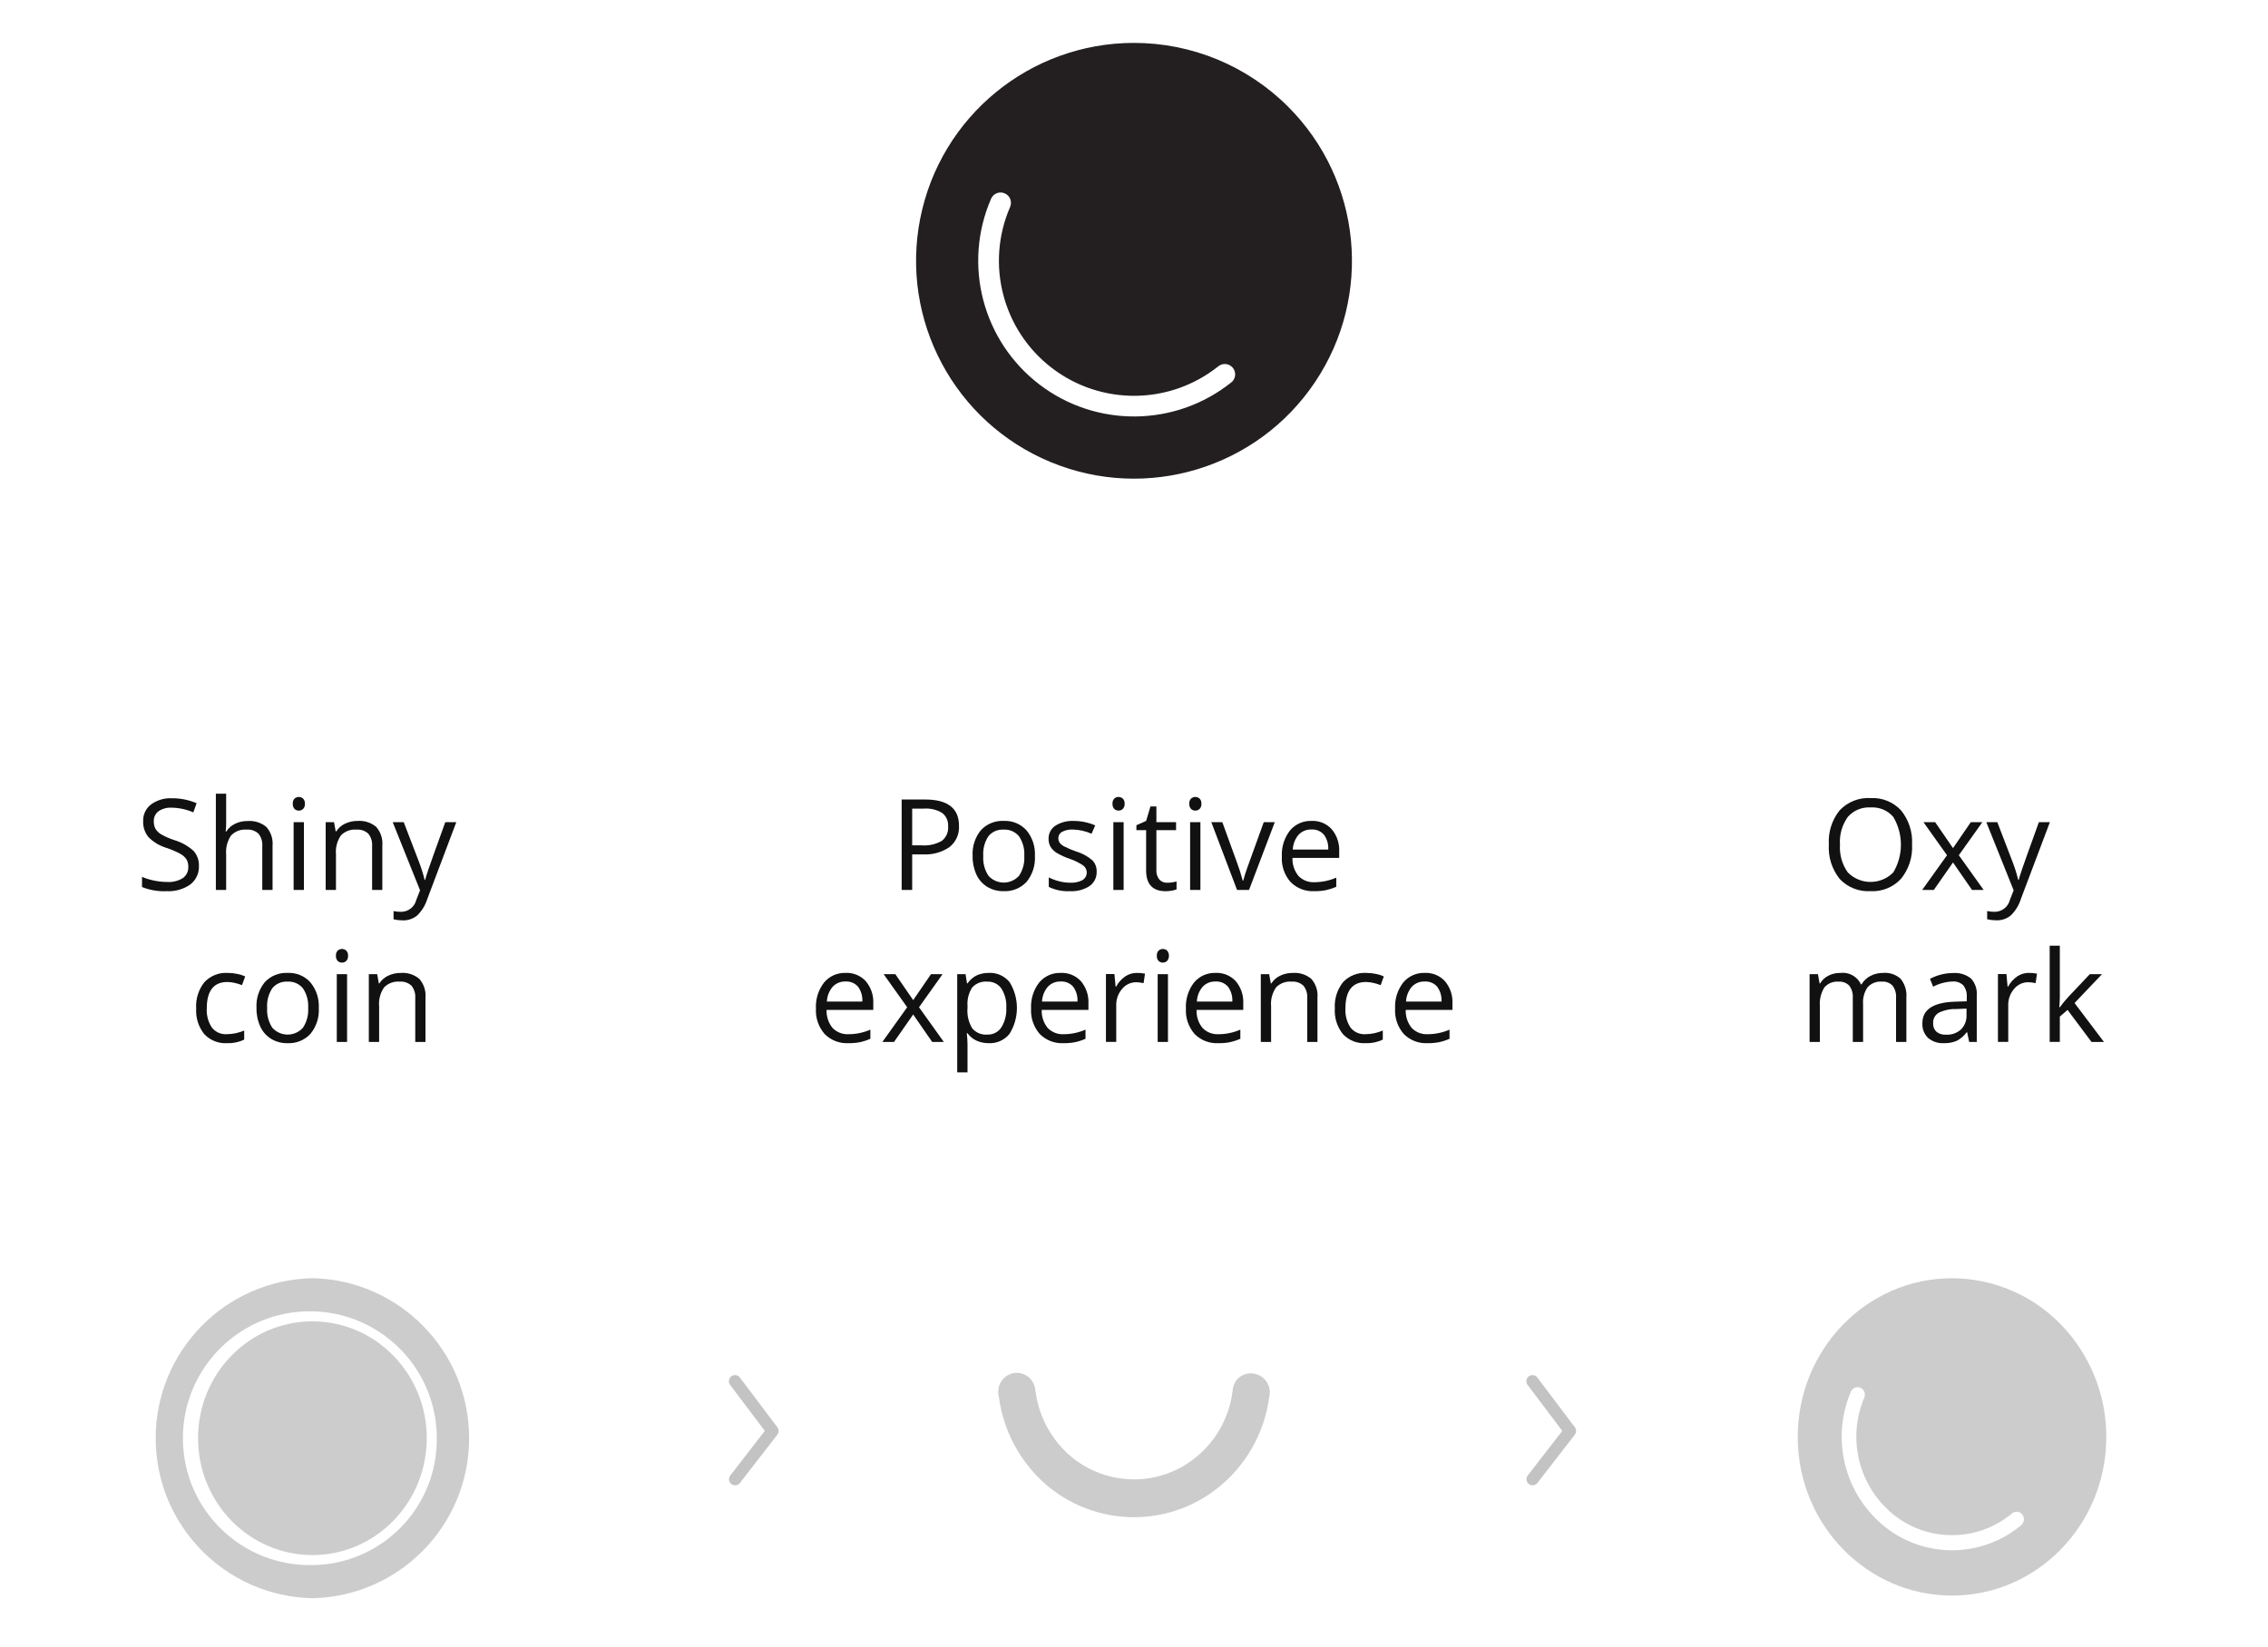
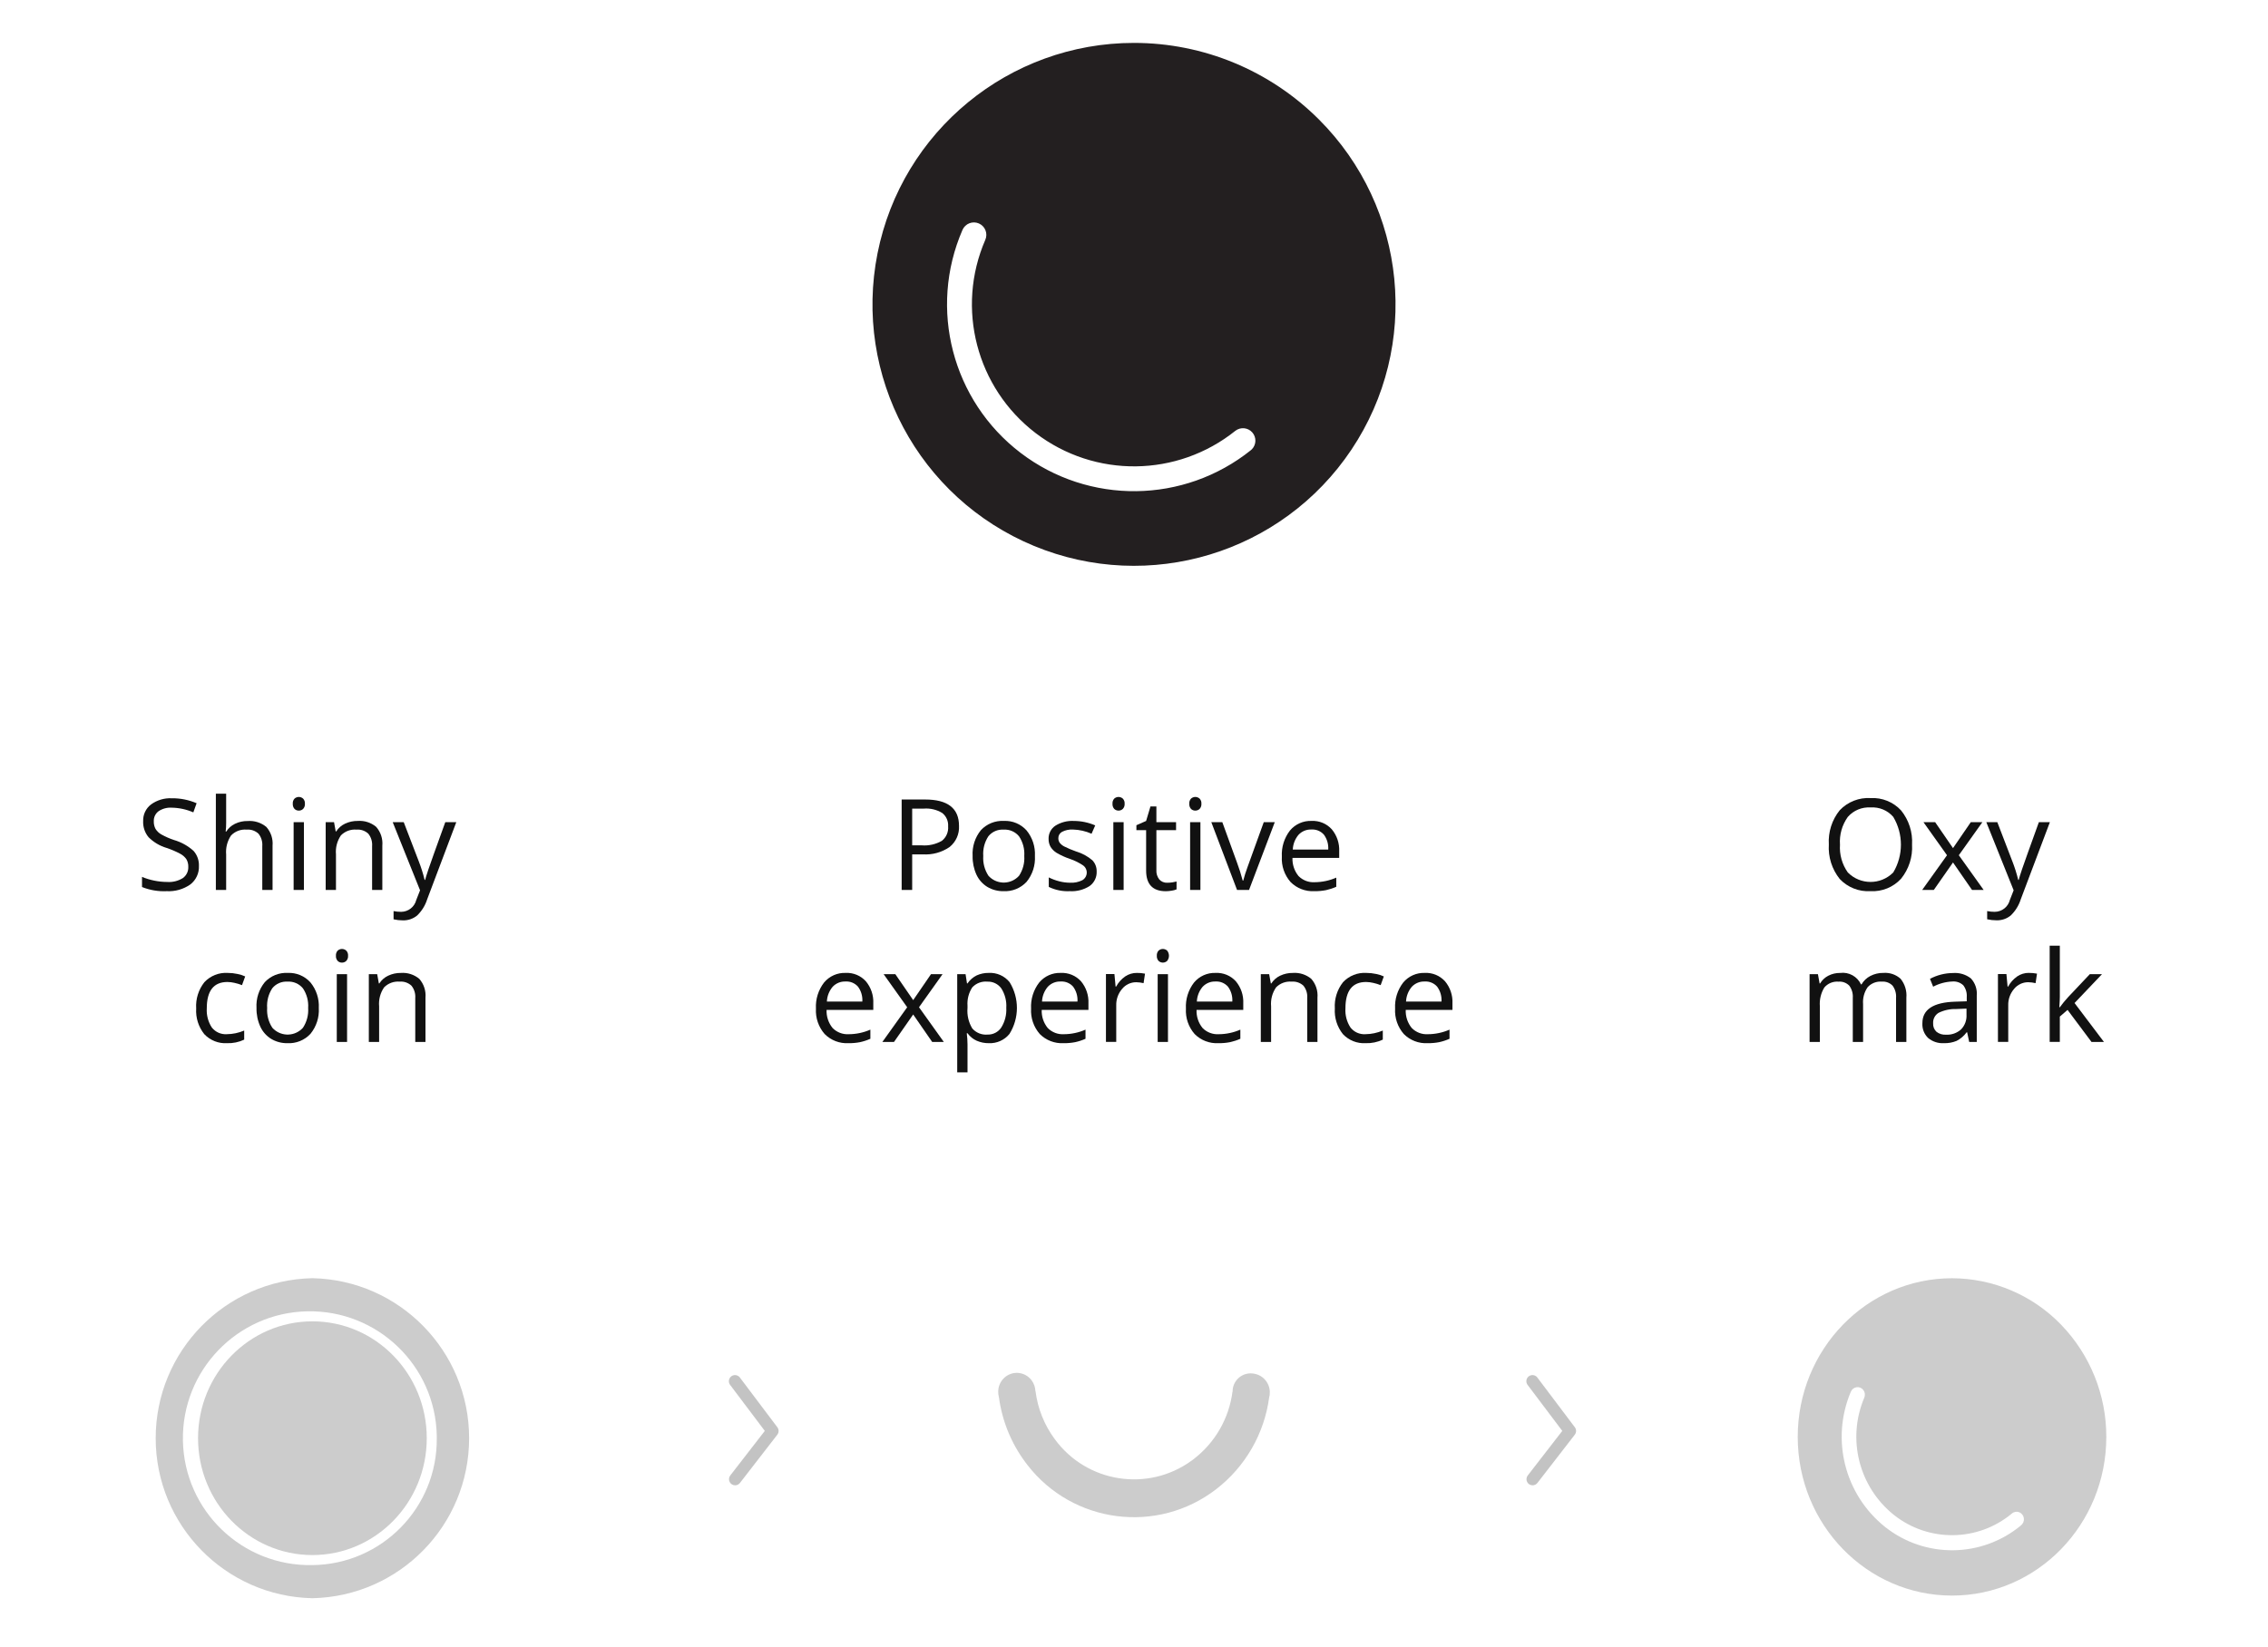
<svg xmlns="http://www.w3.org/2000/svg" id="Layer_1" data-name="Layer 1" viewBox="0 0 286.393 208">
  <path d="M-.451,111.209h79.8v96.52H-.451Z" fill="none" />
  <path d="M25.12,109.37a2.8,2.8,0,0,1-1.093,2.352,4.75,4.75,0,0,1-2.969.844,7.437,7.437,0,0,1-3.125-.524v-1.281a8.206,8.206,0,0,0,1.531.469,8.085,8.085,0,0,0,1.641.172,3.316,3.316,0,0,0,2-.5,1.655,1.655,0,0,0,.672-1.4,1.8,1.8,0,0,0-.239-.972,2.211,2.211,0,0,0-.8-.7,11.028,11.028,0,0,0-1.7-.726,5.429,5.429,0,0,1-2.277-1.352,2.979,2.979,0,0,1-.684-2.039,2.535,2.535,0,0,1,.992-2.1,4.123,4.123,0,0,1,2.625-.782,7.735,7.735,0,0,1,3.133.625l-.414,1.157a7.081,7.081,0,0,0-2.75-.594,2.665,2.665,0,0,0-1.648.453,1.494,1.494,0,0,0-.594,1.258,1.92,1.92,0,0,0,.219.972,2.039,2.039,0,0,0,.738.7,9.153,9.153,0,0,0,1.59.7,6.3,6.3,0,0,1,2.473,1.375A2.707,2.707,0,0,1,25.12,109.37Z" fill="#111" />
  <path d="M33.12,112.409V106.87a2.235,2.235,0,0,0-.476-1.562,1.94,1.94,0,0,0-1.492-.516,2.443,2.443,0,0,0-1.973.735,3.718,3.718,0,0,0-.621,2.406v4.476h-1.3V100.253h1.3v3.68a8.088,8.088,0,0,1-.063,1.1h.078a2.645,2.645,0,0,1,1.09-.972,3.521,3.521,0,0,1,1.614-.356,3.3,3.3,0,0,1,2.355.746,3.143,3.143,0,0,1,.785,2.371v5.586Z" fill="#111" />
  <path d="M36.972,101.527a.86.86,0,0,1,.219-.653.809.809,0,0,1,1.086,0,.845.845,0,0,1,.226.649.86.86,0,0,1-.226.652.762.762,0,0,1-.539.215.749.749,0,0,1-.547-.215A.874.874,0,0,1,36.972,101.527Zm1.406,10.882h-1.3v-8.562h1.3Z" fill="#111" />
  <path d="M46.988,112.409V106.87a2.236,2.236,0,0,0-.477-1.562,1.94,1.94,0,0,0-1.492-.516,2.461,2.461,0,0,0-1.969.727,3.664,3.664,0,0,0-.625,2.4v4.492h-1.3v-8.562H42.18l.211,1.172h.062a2.652,2.652,0,0,1,1.117-.981,3.639,3.639,0,0,1,1.6-.347,3.256,3.256,0,0,1,2.328.746,3.173,3.173,0,0,1,.781,2.386v5.586Z" fill="#111" />
-   <path d="M49.589,103.847H50.98l1.875,4.883a18.388,18.388,0,0,1,.765,2.414h.063c.067-.266.21-.72.426-1.364s.922-2.621,2.121-5.933h1.39l-3.679,9.75a4.855,4.855,0,0,1-1.278,2.051,2.721,2.721,0,0,1-1.793.605,5.2,5.2,0,0,1-1.172-.133v-1.039a4.494,4.494,0,0,0,.961.094,1.982,1.982,0,0,0,1.907-1.5l.476-1.219Z" fill="#111" />
-   <path d="M28.671,131.766a3.655,3.655,0,0,1-2.879-1.145,4.71,4.71,0,0,1-1.019-3.238,4.844,4.844,0,0,1,1.035-3.32,3.722,3.722,0,0,1,2.949-1.172,5.814,5.814,0,0,1,1.234.133,4.018,4.018,0,0,1,.969.312l-.4,1.1a6.116,6.116,0,0,0-.938-.286,4.2,4.2,0,0,0-.9-.113q-2.608,0-2.61,3.328a3.96,3.96,0,0,0,.637,2.422,2.217,2.217,0,0,0,1.887.844,5.739,5.739,0,0,0,2.2-.461v1.148a4.676,4.676,0,0,1-2.165.448Z" fill="#111" />
-   <path d="M40.257,127.32a4.718,4.718,0,0,1-1.055,3.27,3.71,3.71,0,0,1-2.914,1.176,3.868,3.868,0,0,1-2.039-.539,3.576,3.576,0,0,1-1.375-1.547,5.392,5.392,0,0,1-.484-2.36,4.712,4.712,0,0,1,1.047-3.261,3.7,3.7,0,0,1,2.906-1.168,3.622,3.622,0,0,1,2.855,1.195A4.7,4.7,0,0,1,40.257,127.32Zm-6.523,0a4.064,4.064,0,0,0,.656,2.5,2.6,2.6,0,0,0,3.672.191,2.459,2.459,0,0,0,.191-.191,4.038,4.038,0,0,0,.66-2.5,3.977,3.977,0,0,0-.66-2.48,2.32,2.32,0,0,0-1.949-.848,2.287,2.287,0,0,0-1.922.836A4.023,4.023,0,0,0,33.734,127.32Z" fill="#111" />
+   <path d="M49.589,103.847H50.98l1.875,4.883a18.388,18.388,0,0,1,.765,2.414h.063c.067-.266.21-.72.426-1.364s.922-2.621,2.121-5.933h1.39l-3.679,9.75a4.855,4.855,0,0,1-1.278,2.051,2.721,2.721,0,0,1-1.793.605,5.2,5.2,0,0,1-1.172-.133v-1.039a4.494,4.494,0,0,0,.961.094,1.983,1.983,0,0,0,1.907-1.5l.476-1.219Z" fill="#111" />
+   <path d="M28.671,131.766a3.654,3.654,0,0,1-2.879-1.145,4.71,4.71,0,0,1-1.019-3.238,4.842,4.842,0,0,1,1.035-3.32,3.722,3.722,0,0,1,2.949-1.172,5.814,5.814,0,0,1,1.234.133,4.018,4.018,0,0,1,.969.312l-.4,1.1a6.15,6.15,0,0,0-.938-.286,4.2,4.2,0,0,0-.9-.113q-2.608,0-2.61,3.328a3.96,3.96,0,0,0,.637,2.422,2.217,2.217,0,0,0,1.887.844,5.739,5.739,0,0,0,2.2-.461v1.148a4.676,4.676,0,0,1-2.165.448Z" fill="#111" />
+   <path d="M40.257,127.32a4.718,4.718,0,0,1-1.055,3.27,3.71,3.71,0,0,1-2.914,1.176,3.868,3.868,0,0,1-2.039-.539,3.576,3.576,0,0,1-1.375-1.547,5.392,5.392,0,0,1-.484-2.36,4.712,4.712,0,0,1,1.047-3.261,3.7,3.7,0,0,1,2.906-1.168,3.622,3.622,0,0,1,2.855,1.195A4.7,4.7,0,0,1,40.257,127.32Zm-6.523,0a4.064,4.064,0,0,0,.656,2.5,2.6,2.6,0,0,0,3.672.191h0a2.459,2.459,0,0,0,.191-.191,4.038,4.038,0,0,0,.66-2.5,3.977,3.977,0,0,0-.66-2.48,2.32,2.32,0,0,0-1.949-.848,2.287,2.287,0,0,0-1.922.836A4.023,4.023,0,0,0,33.734,127.32Z" fill="#111" />
  <path d="M42.421,120.727a.86.86,0,0,1,.219-.653.809.809,0,0,1,1.086,0,.845.845,0,0,1,.226.649.86.86,0,0,1-.226.652.754.754,0,0,1-.539.215.745.745,0,0,1-.547-.215A.874.874,0,0,1,42.421,120.727Zm1.406,10.883h-1.3v-8.563h1.3Z" fill="#111" />
-   <path d="M52.437,131.61v-5.54a2.231,2.231,0,0,0-.477-1.562,1.94,1.94,0,0,0-1.492-.516,2.464,2.464,0,0,0-1.969.727,3.664,3.664,0,0,0-.625,2.4v4.493h-1.3v-8.563h1.055l.211,1.172H47.9a2.64,2.64,0,0,1,1.117-.981,3.639,3.639,0,0,1,1.6-.347,3.25,3.25,0,0,1,2.328.746,3.172,3.172,0,0,1,.782,2.387v5.586Z" fill="#111" />
+   <path d="M52.437,131.61v-5.54a2.231,2.231,0,0,0-.477-1.562,1.94,1.94,0,0,0-1.492-.516,2.464,2.464,0,0,0-1.969.727,3.664,3.664,0,0,0-.625,2.4v4.493h-1.3v-8.563h1.055l.211,1.172h.06a2.64,2.64,0,0,1,1.117-.981,3.639,3.639,0,0,1,1.6-.347,3.249,3.249,0,0,1,2.328.746,3.172,3.172,0,0,1,.782,2.387v5.586Z" fill="#111" />
  <ellipse cx="39.449" cy="181.662" rx="14.44" ry="14.76" fill="#ccc" />
-   <path d="M39.449,161.451a20.216,20.216,0,0,0,0,40.423,20.216,20.216,0,0,0,0-40.423Zm0,36.239a16.031,16.031,0,1,1,15.705-16.351c0,.108,0,.215,0,.323A15.872,15.872,0,0,1,39.449,197.69Z" fill="#ccc" fill-rule="evenodd" />
+   <path d="M39.449,161.451a20.216,20.216,0,0,0,0,40.423,20.216,20.216,0,0,0,0-40.423Zm0,36.239a16.031,16.031,0,1,1,15.705-16.351v.323A15.872,15.872,0,0,1,39.449,197.69Z" fill="#ccc" fill-rule="evenodd" />
  <path d="M103.3,111.408h79.8v96.52H103.3Z" fill="none" />
  <g>
-     <path d="M121.1,104.316a3.2,3.2,0,0,1-1.184,2.668,5.364,5.364,0,0,1-3.386.933h-1.344v4.492h-1.328V100.987h2.961Q121.1,100.987,121.1,104.316Zm-5.914,2.461h1.195a4.452,4.452,0,0,0,2.555-.571,2.1,2.1,0,0,0,.789-1.828,1.971,1.971,0,0,0-.742-1.687,3.875,3.875,0,0,0-2.313-.555h-1.484Z" fill="#111" />
-     <path d="M130.685,108.12a4.723,4.723,0,0,1-1.055,3.27,3.716,3.716,0,0,1-2.914,1.176,3.863,3.863,0,0,1-2.039-.539,3.565,3.565,0,0,1-1.375-1.547,5.392,5.392,0,0,1-.484-2.36,4.716,4.716,0,0,1,1.046-3.261,3.7,3.7,0,0,1,2.907-1.168,3.622,3.622,0,0,1,2.855,1.195A4.7,4.7,0,0,1,130.685,108.12Zm-6.524,0a4.057,4.057,0,0,0,.657,2.5,2.6,2.6,0,0,0,3.672.191,2.459,2.459,0,0,0,.191-.191,4.039,4.039,0,0,0,.66-2.5,3.977,3.977,0,0,0-.66-2.48,2.32,2.32,0,0,0-1.949-.848,2.28,2.28,0,0,0-1.922.836A4.017,4.017,0,0,0,124.161,108.12Z" fill="#111" />
-     <path d="M138.482,110.073a2.144,2.144,0,0,1-.891,1.844,4.179,4.179,0,0,1-2.5.649,5.441,5.441,0,0,1-2.656-.539v-1.2a6.509,6.509,0,0,0,1.324.493,5.548,5.548,0,0,0,1.363.179,3.089,3.089,0,0,0,1.563-.324,1.115,1.115,0,0,0,.113-1.844,6.846,6.846,0,0,0-1.691-.84,9.062,9.062,0,0,1-1.7-.777,2.359,2.359,0,0,1-.75-.754,1.961,1.961,0,0,1-.246-1.008,1.922,1.922,0,0,1,.852-1.652,3.975,3.975,0,0,1,2.336-.605,6.831,6.831,0,0,1,2.7.562l-.461,1.055a6.176,6.176,0,0,0-2.336-.531,2.693,2.693,0,0,0-1.391.289.894.894,0,0,0-.468.8.96.96,0,0,0,.176.586,1.7,1.7,0,0,0,.566.461,12.733,12.733,0,0,0,1.5.633,5.608,5.608,0,0,1,2.059,1.117A1.976,1.976,0,0,1,138.482,110.073Z" fill="#111" />
+     <path d="M121.1,104.316a3.2,3.2,0,0,1-1.184,2.668,5.364,5.364,0,0,1-3.386.933h-1.344v4.492h-1.328V100.987h2.961Q121.1,100.987,121.1,104.316Zm-5.914,2.461h1.195a4.452,4.452,0,0,0,2.555-.571,2.1,2.1,0,0,0,.789-1.828,1.972,1.972,0,0,0-.742-1.687,3.875,3.875,0,0,0-2.313-.555h-1.484Z" fill="#111" />
+     <path d="M130.685,108.12a4.723,4.723,0,0,1-1.055,3.27,3.716,3.716,0,0,1-2.914,1.176,3.865,3.865,0,0,1-2.039-.539,3.565,3.565,0,0,1-1.375-1.547,5.392,5.392,0,0,1-.484-2.36,4.717,4.717,0,0,1,1.046-3.261,3.7,3.7,0,0,1,2.907-1.168,3.622,3.622,0,0,1,2.855,1.195A4.7,4.7,0,0,1,130.685,108.12Zm-6.524,0a4.057,4.057,0,0,0,.657,2.5,2.6,2.6,0,0,0,3.672.191h0a2.459,2.459,0,0,0,.191-.191,4.038,4.038,0,0,0,.66-2.5,3.977,3.977,0,0,0-.66-2.48,2.32,2.32,0,0,0-1.949-.848,2.28,2.28,0,0,0-1.922.836A4.017,4.017,0,0,0,124.161,108.12Z" fill="#111" />
+     <path d="M138.482,110.073a2.144,2.144,0,0,1-.891,1.844,4.179,4.179,0,0,1-2.5.649,5.441,5.441,0,0,1-2.656-.539v-1.2a6.509,6.509,0,0,0,1.324.493,5.548,5.548,0,0,0,1.363.179,3.089,3.089,0,0,0,1.563-.324,1.115,1.115,0,0,0,.393-1.527,1.1,1.1,0,0,0-.28-.317,6.846,6.846,0,0,0-1.691-.84,9.062,9.062,0,0,1-1.7-.777,2.359,2.359,0,0,1-.75-.754,1.961,1.961,0,0,1-.246-1.008,1.922,1.922,0,0,1,.852-1.652,3.975,3.975,0,0,1,2.336-.605,6.831,6.831,0,0,1,2.7.562l-.461,1.055a6.176,6.176,0,0,0-2.336-.531,2.693,2.693,0,0,0-1.391.289.894.894,0,0,0-.468.8.96.96,0,0,0,.176.586,1.7,1.7,0,0,0,.566.461,12.733,12.733,0,0,0,1.5.633,5.608,5.608,0,0,1,2.059,1.117A1.976,1.976,0,0,1,138.482,110.073Z" fill="#111" />
    <path d="M140.482,101.527a.864.864,0,0,1,.218-.653.809.809,0,0,1,1.086,0,.844.844,0,0,1,.227.649.856.856,0,0,1-.227.652.793.793,0,0,1-1.086,0A.878.878,0,0,1,140.482,101.527Zm1.406,10.882h-1.3v-8.562h1.3Z" fill="#111" />
-     <path d="M147.4,111.5a4.108,4.108,0,0,0,.664-.051,4.385,4.385,0,0,0,.507-.105v.992a2.341,2.341,0,0,1-.621.168,4.687,4.687,0,0,1-.738.067q-2.484,0-2.484-2.618V104.86H143.5v-.625l1.227-.539.547-1.829h.75v1.985h2.484v1.008h-2.484V109.9a1.731,1.731,0,0,0,.367,1.187,1.274,1.274,0,0,0,1.008.414Z" fill="#111" />
+     <path d="M147.4,111.5a4.108,4.108,0,0,0,.664-.051,4.385,4.385,0,0,0,.507-.105v.992a2.341,2.341,0,0,1-.621.168,4.687,4.687,0,0,1-.738.067q-2.484,0-2.484-2.618V104.86H143.5v-.625l1.227-.539.547-1.829h.75v1.985h2.484v1.008h-2.484v5.04a1.731,1.731,0,0,0,.367,1.187,1.274,1.274,0,0,0,1.008.414Z" fill="#111" />
    <path d="M150.177,101.527a.86.86,0,0,1,.219-.653.809.809,0,0,1,1.086,0,.845.845,0,0,1,.226.649.86.86,0,0,1-.226.652.762.762,0,0,1-.539.215.749.749,0,0,1-.547-.215A.874.874,0,0,1,150.177,101.527Zm1.406,10.882h-1.3v-8.562h1.3Z" fill="#111" />
    <path d="M156.208,112.409l-3.25-8.562h1.391l1.844,5.078a23.686,23.686,0,0,1,.734,2.312h.062a17.755,17.755,0,0,1,.543-1.714q.457-1.3,2.051-5.676h1.391l-3.25,8.562Z" fill="#111" />
    <path d="M165.966,112.566a3.928,3.928,0,0,1-3-1.157,4.476,4.476,0,0,1-1.1-3.211,4.97,4.97,0,0,1,1.02-3.289,3.392,3.392,0,0,1,2.738-1.218,3.227,3.227,0,0,1,2.547,1.058,4.056,4.056,0,0,1,.937,2.793v.82h-5.9a3.4,3.4,0,0,0,.762,2.29,2.637,2.637,0,0,0,2.035.781,6.9,6.9,0,0,0,2.734-.578v1.156a6.843,6.843,0,0,1-1.3.426,7.277,7.277,0,0,1-1.473.129Zm-.352-7.789a2.116,2.116,0,0,0-1.644.671,3.107,3.107,0,0,0-.723,1.86h4.477a2.853,2.853,0,0,0-.547-1.879A1.924,1.924,0,0,0,165.614,104.777Z" fill="#111" />
    <path d="M107.134,131.766a3.936,3.936,0,0,1-3-1.156,4.476,4.476,0,0,1-1.1-3.211,4.957,4.957,0,0,1,1.02-3.289,3.384,3.384,0,0,1,2.738-1.219,3.227,3.227,0,0,1,2.547,1.058,4.056,4.056,0,0,1,.937,2.793v.821h-5.9a3.392,3.392,0,0,0,.762,2.289,2.637,2.637,0,0,0,2.035.781,6.881,6.881,0,0,0,2.734-.578v1.156a6.843,6.843,0,0,1-1.3.426,7.277,7.277,0,0,1-1.473.129Zm-.352-7.789a2.117,2.117,0,0,0-1.644.672,3.1,3.1,0,0,0-.723,1.859h4.477a2.853,2.853,0,0,0-.547-1.879A1.924,1.924,0,0,0,106.782,123.977Z" fill="#111" />
    <path d="M114.556,127.227l-2.977-4.18h1.477l2.258,3.281,2.25-3.281h1.461l-2.977,4.18,3.133,4.383h-1.469l-2.4-3.469-2.422,3.469h-1.469Z" fill="#111" />
-     <path d="M124.861,131.766a3.7,3.7,0,0,1-1.528-.309,2.875,2.875,0,0,1-1.16-.949h-.094a11.459,11.459,0,0,1,.094,1.422v3.523h-1.3V123.047h1.055l.18,1.172h.062a3.013,3.013,0,0,1,1.164-1.016,3.541,3.541,0,0,1,1.524-.312,3.16,3.16,0,0,1,2.628,1.164,6.2,6.2,0,0,1-.015,6.543,3.174,3.174,0,0,1-2.61,1.168Zm-.188-7.774a2.3,2.3,0,0,0-1.9.727,3.741,3.741,0,0,0-.6,2.312v.289a4.268,4.268,0,0,0,.6,2.582,2.285,2.285,0,0,0,1.929.778,2.006,2.006,0,0,0,1.739-.9,4.258,4.258,0,0,0,.629-2.476,4.1,4.1,0,0,0-.629-2.457A2.066,2.066,0,0,0,124.673,123.992Z" fill="#111" />
+     <path d="M124.861,131.766a3.7,3.7,0,0,1-1.528-.309,2.875,2.875,0,0,1-1.16-.949h-.094a11.459,11.459,0,0,1,.094,1.422v3.523h-1.3V123.047h1.055l.18,1.172h.062a3.013,3.013,0,0,1,1.164-1.016,3.541,3.541,0,0,1,1.524-.312,3.16,3.16,0,0,1,2.628,1.164,6.2,6.2,0,0,1-.015,6.543A3.174,3.174,0,0,1,124.861,131.766Zm-.188-7.774a2.3,2.3,0,0,0-1.9.727,3.741,3.741,0,0,0-.6,2.312v.289a4.268,4.268,0,0,0,.6,2.582,2.285,2.285,0,0,0,1.929.778,2.006,2.006,0,0,0,1.739-.9,4.258,4.258,0,0,0,.629-2.476,4.1,4.1,0,0,0-.629-2.457A2.066,2.066,0,0,0,124.673,123.992Z" fill="#111" />
    <path d="M134.3,131.766a3.936,3.936,0,0,1-3-1.156,4.478,4.478,0,0,1-1.1-3.211,4.957,4.957,0,0,1,1.02-3.289,3.384,3.384,0,0,1,2.738-1.219,3.227,3.227,0,0,1,2.547,1.058,4.057,4.057,0,0,1,.938,2.793v.821h-5.9a3.392,3.392,0,0,0,.762,2.289,2.637,2.637,0,0,0,2.035.781,6.881,6.881,0,0,0,2.734-.578v1.156a6.843,6.843,0,0,1-1.3.426,7.293,7.293,0,0,1-1.474.129Zm-.351-7.789a2.116,2.116,0,0,0-1.645.672,3.1,3.1,0,0,0-.723,1.859h4.477a2.853,2.853,0,0,0-.547-1.879,1.923,1.923,0,0,0-1.564-.652Z" fill="#111" />
-     <path d="M143.564,122.891a5.02,5.02,0,0,1,1.023.094l-.18,1.2a4.411,4.411,0,0,0-.937-.118,2.286,2.286,0,0,0-1.777.844,3.072,3.072,0,0,0-.739,2.1V131.6h-1.3v-8.563h1.071l.148,1.586h.063a3.74,3.74,0,0,1,1.148-1.289A2.586,2.586,0,0,1,143.564,122.891Z" fill="#111" />
-     <path d="M146.079,120.727a.868.868,0,0,1,.219-.653.809.809,0,0,1,1.086,0,1.046,1.046,0,0,1,0,1.3.793.793,0,0,1-1.086,0A.883.883,0,0,1,146.079,120.727Zm1.407,10.883h-1.3v-8.563h1.3Z" fill="#111" />
+     <path d="M143.564,122.891a5.02,5.02,0,0,1,1.023.094l-.18,1.2a4.411,4.411,0,0,0-.937-.118,2.286,2.286,0,0,0-1.777.844,3.072,3.072,0,0,0-.739,2.1V131.6h-1.3v-8.563h1.071l.148,1.586h.063a3.74,3.74,0,0,1,1.148-1.289A2.584,2.584,0,0,1,143.564,122.891Z" fill="#111" />
+     <path d="M146.079,120.727a.868.868,0,0,1,.219-.653.809.809,0,0,1,1.086,0,1.046,1.046,0,0,1,0,1.3.793.793,0,0,1-1.086,0A.882.882,0,0,1,146.079,120.727Zm1.407,10.883h-1.3v-8.563h1.3Z" fill="#111" />
    <path d="M153.853,131.766a3.936,3.936,0,0,1-3-1.156,4.476,4.476,0,0,1-1.1-3.211,4.957,4.957,0,0,1,1.02-3.289,3.384,3.384,0,0,1,2.738-1.219,3.227,3.227,0,0,1,2.547,1.058,4.056,4.056,0,0,1,.937,2.793v.821h-5.9a3.4,3.4,0,0,0,.761,2.289,2.638,2.638,0,0,0,2.036.781,6.881,6.881,0,0,0,2.734-.578v1.156a6.843,6.843,0,0,1-1.3.426,7.277,7.277,0,0,1-1.473.129Zm-.352-7.789a2.117,2.117,0,0,0-1.644.672,3.1,3.1,0,0,0-.723,1.859h4.477a2.853,2.853,0,0,0-.547-1.879,1.928,1.928,0,0,0-1.564-.652Z" fill="#111" />
    <path d="M165.072,131.61v-5.54a2.236,2.236,0,0,0-.477-1.562,1.94,1.94,0,0,0-1.492-.516,2.464,2.464,0,0,0-1.969.727,3.664,3.664,0,0,0-.625,2.4v4.493h-1.3v-8.563h1.055l.211,1.172h.062a2.652,2.652,0,0,1,1.117-.981,3.639,3.639,0,0,1,1.6-.347,3.256,3.256,0,0,1,2.328.746,3.175,3.175,0,0,1,.781,2.387v5.586Z" fill="#111" />
-     <path d="M172.454,131.766a3.655,3.655,0,0,1-2.879-1.145,4.71,4.71,0,0,1-1.019-3.238,4.854,4.854,0,0,1,1.035-3.32,3.722,3.722,0,0,1,2.949-1.172,5.831,5.831,0,0,1,1.235.133,4.054,4.054,0,0,1,.968.312l-.4,1.1a6.116,6.116,0,0,0-.938-.286,4.2,4.2,0,0,0-.9-.113q-2.608,0-2.609,3.328a3.966,3.966,0,0,0,.636,2.422,2.217,2.217,0,0,0,1.887.844,5.751,5.751,0,0,0,2.195-.461v1.148a4.684,4.684,0,0,1-2.16.448Z" fill="#111" />
+     <path d="M172.454,131.766a3.654,3.654,0,0,1-2.879-1.145,4.71,4.71,0,0,1-1.019-3.238,4.854,4.854,0,0,1,1.035-3.32,3.722,3.722,0,0,1,2.949-1.172,5.831,5.831,0,0,1,1.235.133,4.069,4.069,0,0,1,.968.312l-.4,1.1a6.116,6.116,0,0,0-.938-.286,4.2,4.2,0,0,0-.9-.113q-2.608,0-2.609,3.328a3.966,3.966,0,0,0,.636,2.422,2.217,2.217,0,0,0,1.887.844,5.751,5.751,0,0,0,2.195-.461v1.148a4.684,4.684,0,0,1-2.16.448Z" fill="#111" />
    <path d="M180.267,131.766a3.936,3.936,0,0,1-3-1.156,4.476,4.476,0,0,1-1.1-3.211,4.957,4.957,0,0,1,1.02-3.289,3.384,3.384,0,0,1,2.738-1.219,3.227,3.227,0,0,1,2.547,1.058,4.056,4.056,0,0,1,.937,2.793v.821h-5.9a3.392,3.392,0,0,0,.762,2.289,2.637,2.637,0,0,0,2.035.781,6.881,6.881,0,0,0,2.734-.578v1.156a6.843,6.843,0,0,1-1.3.426,7.277,7.277,0,0,1-1.473.129Zm-.352-7.789a2.117,2.117,0,0,0-1.644.672,3.1,3.1,0,0,0-.723,1.859h4.477a2.853,2.853,0,0,0-.547-1.879A1.924,1.924,0,0,0,179.915,123.977Z" fill="#111" />
  </g>
-   <path d="M160.352,175.8c0,.021-.006.041-.008.062a2.488,2.488,0,0,1-.013.356c-.013.09-.041.173-.062.26a17.6,17.6,0,0,1-6.685,11.618,17.013,17.013,0,0,1-23.863-3.075q-.142-.184-.279-.372a17.69,17.69,0,0,1-3.3-8.153,2.468,2.468,0,0,1-.093-.755l-.006-.048h.008a2.41,2.41,0,0,1,.925-1.8,2.328,2.328,0,0,1,3.265.426l.035.047a2.429,2.429,0,0,1,.472,1.347h.012a12.881,12.881,0,0,0,2.425,6.058,12.382,12.382,0,0,0,17.3,2.714c.092-.068.184-.136.274-.206a12.8,12.8,0,0,0,4.873-8.488h.017a2.279,2.279,0,0,1,2.237-2.32,2.342,2.342,0,0,1,.435.034,2.385,2.385,0,0,1,2.025,2.3Z" fill="#ccc" fill-rule="evenodd" />
+   <path d="M160.352,175.8c0,.021-.006.041-.008.062a2.488,2.488,0,0,1-.013.356c-.013.09-.041.173-.062.26a17.6,17.6,0,0,1-6.685,11.618,17.013,17.013,0,0,1-23.863-3.075h0q-.142-.184-.279-.372a17.686,17.686,0,0,1-3.3-8.153,2.468,2.468,0,0,1-.093-.755l-.006-.048h.008a2.407,2.407,0,0,1,.925-1.8,2.328,2.328,0,0,1,3.265.426h0l.035.047a2.429,2.429,0,0,1,.472,1.347h.012a12.881,12.881,0,0,0,2.425,6.058,12.382,12.382,0,0,0,17.3,2.715h0c.092-.068.184-.136.274-.206a12.8,12.8,0,0,0,4.873-8.488h.017a2.279,2.279,0,0,1,2.237-2.32,2.349,2.349,0,0,1,.435.034,2.385,2.385,0,0,1,2.025,2.3Z" fill="#ccc" fill-rule="evenodd" />
  <path d="M206.593,111.209h79.8v96.52h-79.8Z" fill="none" />
-   <path d="M246.493,161.458c-10.76,0-19.483,8.973-19.483,20.042s8.723,20.041,19.483,20.041,19.482-8.973,19.482-20.041a20.34,20.34,0,0,0-5.706-14.172,19.21,19.21,0,0,0-13.776-5.87Zm8.714,31.215a13.624,13.624,0,0,1-17.165.2,14.587,14.587,0,0,1-4.324-17.088.928.928,0,0,1,.745-.566.911.911,0,0,1,.849.381.971.971,0,0,1,.1.946,12.649,12.649,0,0,0,3.75,14.815,11.811,11.811,0,0,0,14.88-.177.9.9,0,0,1,.93-.171.947.947,0,0,1,.592.757.965.965,0,0,1-.363.9Z" fill="#ccc" />
-   <path d="M241.446,106.682a6.284,6.284,0,0,1-1.387,4.312,4.875,4.875,0,0,1-3.856,1.571,4.936,4.936,0,0,1-3.894-1.543,6.34,6.34,0,0,1-1.371-4.356,6.257,6.257,0,0,1,1.375-4.324,4.972,4.972,0,0,1,3.906-1.535,4.867,4.867,0,0,1,3.844,1.562A6.285,6.285,0,0,1,241.446,106.682Zm-9.1,0a5.419,5.419,0,0,0,.988,3.519,4.036,4.036,0,0,0,5.708.031l.031-.031a6.853,6.853,0,0,0,0-7.019,3.458,3.458,0,0,0-2.855-1.192,3.526,3.526,0,0,0-2.887,1.2,5.361,5.361,0,0,0-.987,3.492Z" fill="#111" />
+   <path d="M246.493,161.458c-10.76,0-19.483,8.973-19.483,20.042s8.723,20.041,19.483,20.041,19.482-8.973,19.482-20.041a20.34,20.34,0,0,0-5.706-14.172,19.21,19.21,0,0,0-13.776-5.87Zm8.714,31.215a13.624,13.624,0,0,1-17.165.2,14.587,14.587,0,0,1-4.324-17.088.93.93,0,0,1,.745-.566.911.911,0,0,1,.849.381.971.971,0,0,1,.1.946,12.649,12.649,0,0,0,3.75,14.815,11.811,11.811,0,0,0,14.88-.177.9.9,0,0,1,.93-.171.947.947,0,0,1,.592.757.965.965,0,0,1-.363.9Z" fill="#ccc" />
+   <path d="M241.446,106.682a6.284,6.284,0,0,1-1.387,4.312,4.875,4.875,0,0,1-3.856,1.571,4.936,4.936,0,0,1-3.894-1.543,6.34,6.34,0,0,1-1.371-4.356,6.257,6.257,0,0,1,1.375-4.324,4.972,4.972,0,0,1,3.906-1.535,4.867,4.867,0,0,1,3.844,1.562A6.285,6.285,0,0,1,241.446,106.682Zm-9.1,0a5.419,5.419,0,0,0,.988,3.519,4.036,4.036,0,0,0,5.708.031h0l.031-.031a6.853,6.853,0,0,0,0-7.019,3.458,3.458,0,0,0-2.855-1.192,3.526,3.526,0,0,0-2.887,1.2,5.361,5.361,0,0,0-.987,3.492Z" fill="#111" />
  <path d="M245.86,108.026l-2.977-4.18h1.477l2.257,3.281,2.25-3.281h1.461l-2.976,4.18,3.133,4.382h-1.469l-2.4-3.468-2.421,3.468h-1.469Z" fill="#111" />
  <path d="M250.821,103.846h1.39l1.875,4.883a18.544,18.544,0,0,1,.766,2.414h.062q.1-.4.426-1.364t2.121-5.933h1.391l-3.68,9.75a4.853,4.853,0,0,1-1.277,2.051,2.72,2.72,0,0,1-1.793.6,5.2,5.2,0,0,1-1.172-.133V115.08a4.494,4.494,0,0,0,.961.094,1.981,1.981,0,0,0,1.906-1.5l.477-1.219Z" fill="#111" />
-   <path d="M239.426,131.609v-5.571a2.314,2.314,0,0,0-.437-1.535,1.7,1.7,0,0,0-1.36-.512,2.194,2.194,0,0,0-1.789.7,3.3,3.3,0,0,0-.578,2.14v4.782h-1.3v-5.571a2.314,2.314,0,0,0-.437-1.535,1.7,1.7,0,0,0-1.368-.512,2.119,2.119,0,0,0-1.785.731,3.947,3.947,0,0,0-.566,2.394v4.493h-1.3V123.05h1.055l.211,1.172h.062a2.55,2.55,0,0,1,1.035-.977,3.168,3.168,0,0,1,1.5-.351A2.543,2.543,0,0,1,235,124.343h.063a2.735,2.735,0,0,1,1.109-1.063,3.456,3.456,0,0,1,1.656-.39,2.9,2.9,0,0,1,2.176.746,3.332,3.332,0,0,1,.723,2.387v5.586Z" fill="#111" />
-   <path d="M248.66,131.609l-.257-1.219h-.063a3.61,3.61,0,0,1-1.277,1.09,3.9,3.9,0,0,1-1.59.285,2.857,2.857,0,0,1-2-.656,2.4,2.4,0,0,1-.723-1.868q0-2.594,4.149-2.718l1.453-.047v-.532a2.173,2.173,0,0,0-.434-1.488,1.784,1.784,0,0,0-1.387-.48,5.634,5.634,0,0,0-2.421.656l-.4-.992a6.244,6.244,0,0,1,2.9-.735,3.259,3.259,0,0,1,2.269.68,2.838,2.838,0,0,1,.738,2.18v5.844Zm-2.929-.915a2.634,2.634,0,0,0,1.9-.664,2.455,2.455,0,0,0,.691-1.859V127.4l-1.3.054a4.707,4.707,0,0,0-2.231.481,1.447,1.447,0,0,0-.683,1.324,1.336,1.336,0,0,0,.425,1.07,1.763,1.763,0,0,0,1.2.365Z" fill="#111" />
-   <path d="M256.2,122.89a5.024,5.024,0,0,1,1.024.094l-.18,1.2a4.411,4.411,0,0,0-.937-.118,2.287,2.287,0,0,0-1.778.844,3.076,3.076,0,0,0-.738,2.1V131.6h-1.3v-8.563h1.071l.148,1.586h.062a3.762,3.762,0,0,1,1.149-1.289,2.583,2.583,0,0,1,1.479-.448Z" fill="#111" />
+   <path d="M239.426,131.609v-5.571a2.315,2.315,0,0,0-.437-1.535,1.7,1.7,0,0,0-1.36-.512,2.194,2.194,0,0,0-1.789.7,3.3,3.3,0,0,0-.578,2.14v4.782h-1.3v-5.571a2.315,2.315,0,0,0-.437-1.535,1.7,1.7,0,0,0-1.368-.512,2.119,2.119,0,0,0-1.785.731,3.947,3.947,0,0,0-.566,2.394v4.493h-1.3V123.05h1.055l.211,1.172h.062a2.55,2.55,0,0,1,1.035-.977,3.165,3.165,0,0,1,1.5-.351A2.543,2.543,0,0,1,235,124.343h.063a2.735,2.735,0,0,1,1.109-1.063,3.456,3.456,0,0,1,1.656-.39,2.9,2.9,0,0,1,2.176.746,3.332,3.332,0,0,1,.723,2.387v5.586Z" fill="#111" />
+   <path d="M248.66,131.609l-.257-1.219h-.063a3.61,3.61,0,0,1-1.277,1.09,3.9,3.9,0,0,1-1.59.285,2.857,2.857,0,0,1-2-.656,2.4,2.4,0,0,1-.723-1.868q0-2.594,4.149-2.718l1.453-.047v-.532a2.173,2.173,0,0,0-.434-1.488,1.784,1.784,0,0,0-1.387-.48,5.63,5.63,0,0,0-2.421.656l-.4-.992a6.244,6.244,0,0,1,2.9-.735,3.259,3.259,0,0,1,2.269.68,2.838,2.838,0,0,1,.738,2.18v5.844Zm-2.929-.915a2.634,2.634,0,0,0,1.9-.664,2.455,2.455,0,0,0,.691-1.859V127.4l-1.3.054a4.707,4.707,0,0,0-2.231.481,1.447,1.447,0,0,0-.683,1.324,1.336,1.336,0,0,0,.425,1.07,1.76,1.76,0,0,0,1.2.365Z" fill="#111" />
+   <path d="M256.2,122.89a5.024,5.024,0,0,1,1.024.094l-.18,1.2a4.411,4.411,0,0,0-.937-.118,2.287,2.287,0,0,0-1.778.844,3.071,3.071,0,0,0-.738,2.1v4.59h-1.3v-8.563h1.071l.148,1.586h.062a3.762,3.762,0,0,1,1.149-1.289,2.583,2.583,0,0,1,1.479-.448Z" fill="#111" />
  <path d="M260.106,127.226a14.939,14.939,0,0,1,1.023-1.25l2.766-2.93h1.539l-3.469,3.648,3.711,4.915h-1.57l-3.024-4.047-.976.843v3.2h-1.282V119.452h1.282V125.9q0,.429-.063,1.328Z" fill="#111" />
-   <path d="M193.526,187.613a.772.772,0,0,1-.608-1.245l4.359-5.629-4.364-5.791a.772.772,0,1,1,1.2-.973l.033.044,4.719,6.262a.773.773,0,0,1-.006.937l-4.719,6.095a.771.771,0,0,1-.613.3Z" fill="#111" fill-rule="evenodd" opacity="0.25" style="isolation: isolate" />
-   <path d="M92.824,187.613a.772.772,0,0,1-.608-1.245l4.359-5.629-4.364-5.791a.772.772,0,1,1,1.2-.973l.033.044,4.719,6.262a.771.771,0,0,1-.006.937l-4.719,6.095A.769.769,0,0,1,92.824,187.613Z" fill="#111" fill-rule="evenodd" opacity="0.25" style="isolation: isolate" />
-   <path d="M143.2,5.419a27.52,27.52,0,1,0,19.458,8.06A27.519,27.519,0,0,0,143.2,5.419Zm12.309,42.86A19.675,19.675,0,0,1,125.15,25.1a1.309,1.309,0,1,1,2.4,1.047h0a17.059,17.059,0,0,0,26.32,20.1A1.308,1.308,0,0,1,155.6,48.2a.88.88,0,0,1-.1.077Z" fill="#231f20" />
+   <path d="M193.526,187.613a.772.772,0,0,1-.608-1.245l4.359-5.629-4.364-5.791a.772.772,0,0,1,1.2-.973l.033.044,4.719,6.262a.773.773,0,0,1-.006.937l-4.719,6.095a.771.771,0,0,1-.613.3Z" fill="#111" fill-rule="evenodd" opacity="0.25" style="isolation: isolate" />
+   <path d="M92.824,187.613a.772.772,0,0,1-.608-1.245l4.359-5.629-4.364-5.791a.772.772,0,0,1,1.2-.973h0l.033.044,4.719,6.262a.771.771,0,0,1-.006.937l-4.719,6.095A.773.773,0,0,1,92.824,187.613Z" fill="#111" fill-rule="evenodd" opacity="0.25" style="isolation: isolate" />
+   <path d="M143.2,5.419a33.024,33.024,0,1,0,23.35,9.672A33.024,33.024,0,0,0,143.2,5.419Zm14.771,51.432A23.61,23.61,0,0,1,121.54,29.036a1.571,1.571,0,1,1,2.88,1.257h0A20.471,20.471,0,0,0,156,54.413a1.569,1.569,0,0,1,2.076,2.343.986.986,0,0,1-.12.093Z" fill="#231f20" />
</svg>
